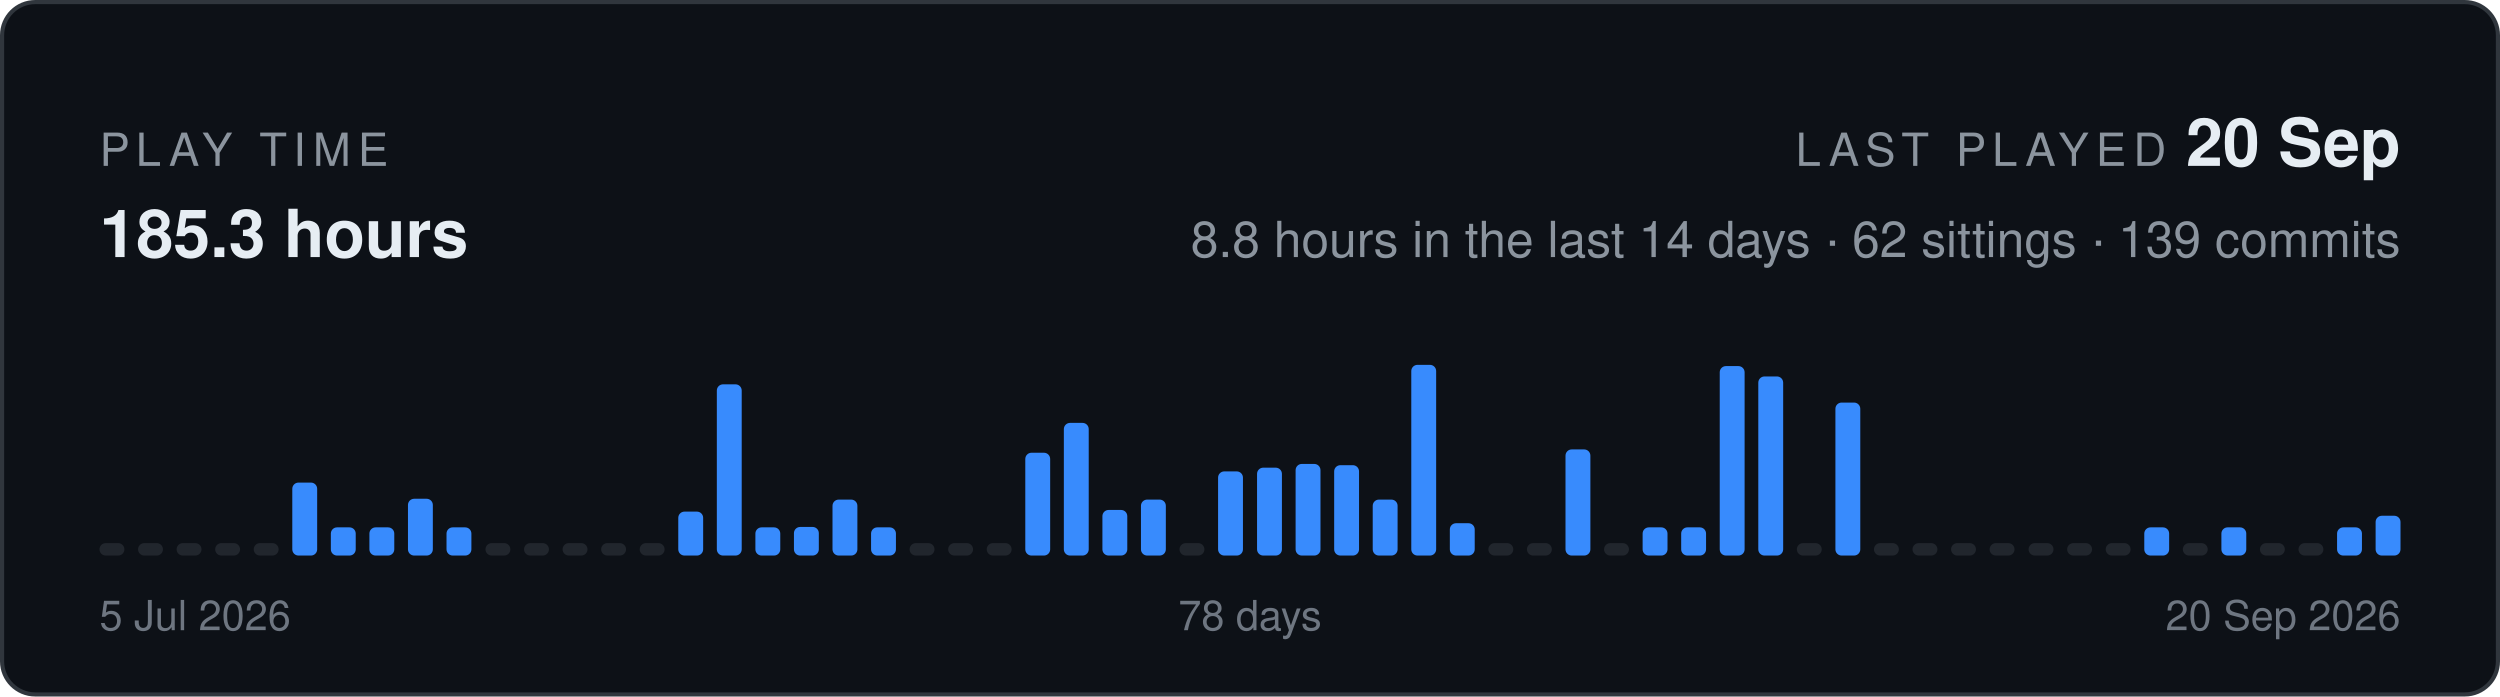
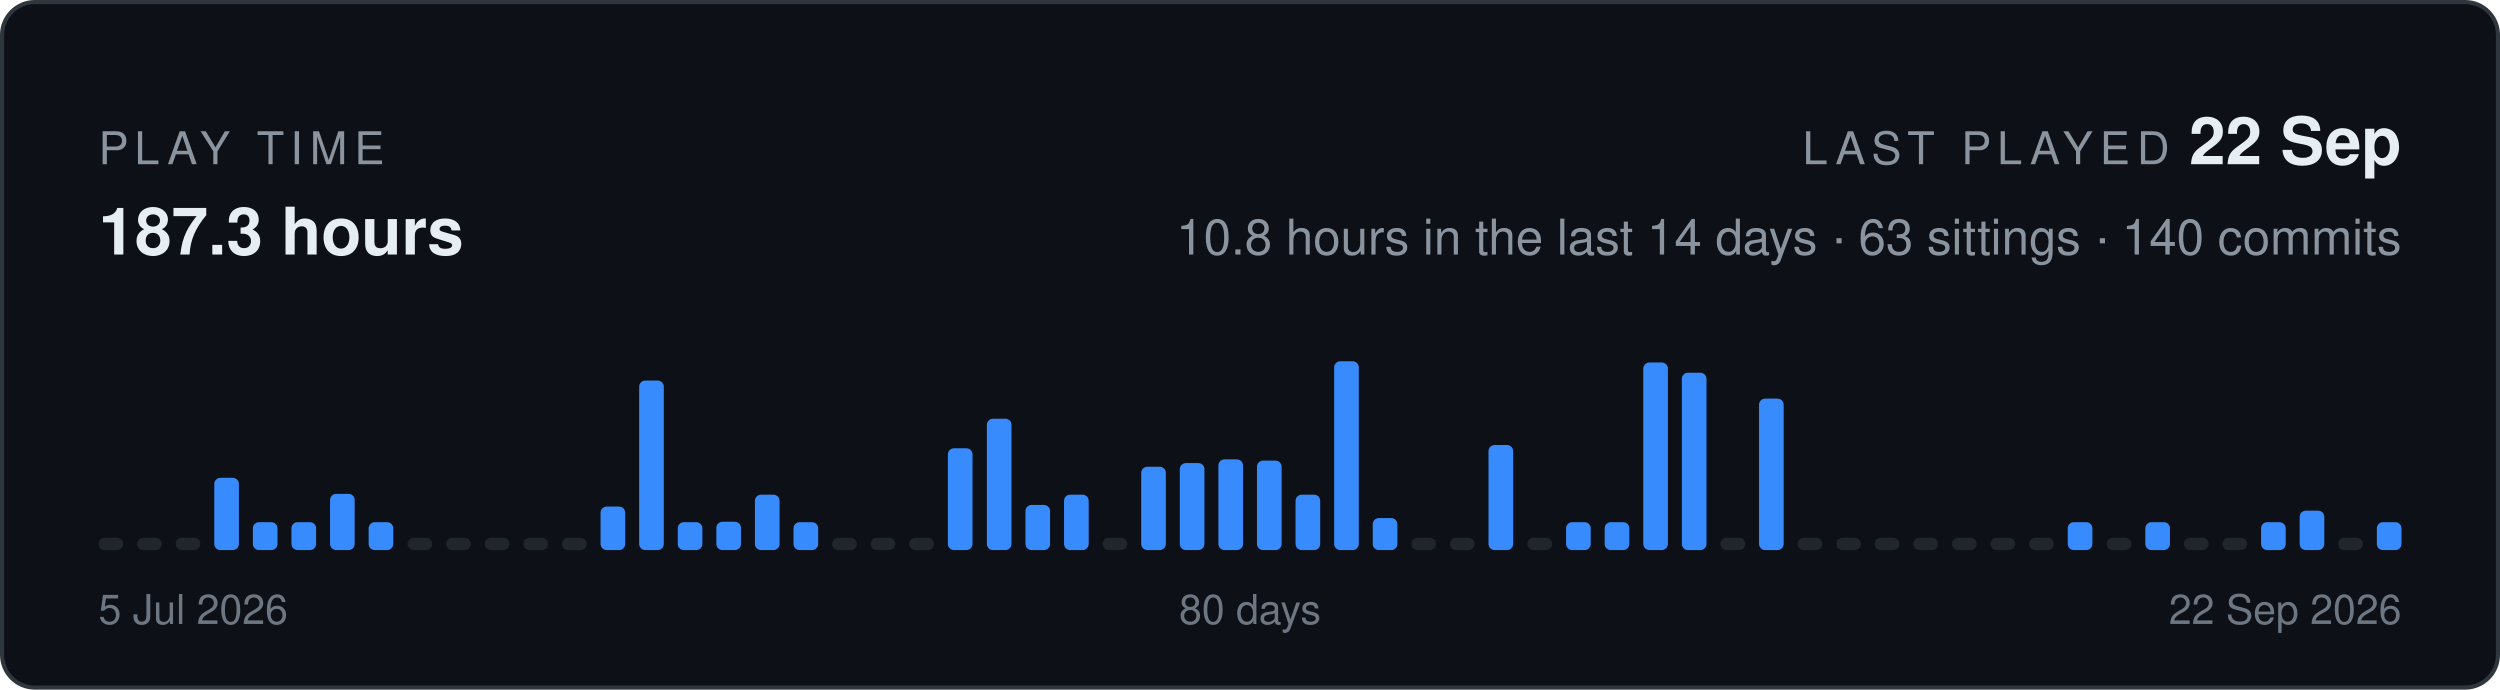
- <svg xmlns="http://www.w3.org/2000/svg" width="603" height="168" viewBox="0 0 603 168" role="img" aria-label="Play time: 185.3 hours over 139 commits, last played 20 Sep">
+ <svg xmlns="http://www.w3.org/2000/svg" width="609" height="168" viewBox="0 0 609 168" role="img" aria-label="Play time: 187.3 hours over 140 commits, last played 22 Sep">
  <style>
    .card { fill: #0d1117; stroke: #30363d }
    text { font-family: -apple-system, BlinkMacSystemFont, "Segoe UI", Helvetica, Arial, sans-serif }
    .label { font-size: 11px; letter-spacing: 1.7px; fill: #8b949e }
    .stat { font-size: 16px; font-weight: 600; letter-spacing: normal; fill: #e6edf3 }
    .note { font-size: 12px; fill: #8b949e }
    .axis { font-size: 10px; fill: #6e7681 }
    .bar { fill: #388bfd }
    .bar-quiet { fill: #21262d }
  </style>
-   <rect class="card" x="0.5" y="0.5" width="602" height="167" rx="8" />
+   <rect class="card" x="0.5" y="0.5" width="608" height="167" rx="8" />
  <text class="label" x="24" y="40">PLAY TIME</text>
-   <text class="stat" x="24" y="62">185.3 hours</text>
-   <text class="label" x="579" y="40" text-anchor="end">LAST PLAYED <tspan class="stat">20 Sep</tspan>
+   <text class="stat" x="24" y="62">187.3 hours</text>
+   <text class="label" x="585" y="40" text-anchor="end">LAST PLAYED <tspan class="stat">22 Sep</tspan>
  </text>
-   <text class="note" x="579" y="62" text-anchor="end">8.8 hours in the last 14 days   ·   62 sittings   ·   139 commits</text>
+   <text class="note" x="585" y="62" text-anchor="end">10.8 hours in the last 14 days   ·   63 sittings   ·   140 commits</text>
  <rect class="bar-quiet" x="24.0" y="131.0" width="6" height="3.0" rx="1.5" />
-   <rect class="bar-quiet" x="33.3" y="131.0" width="6" height="3.0" rx="1.5" />
-   <rect class="bar-quiet" x="42.6" y="131.0" width="6" height="3.0" rx="1.5" />
-   <rect class="bar-quiet" x="51.9" y="131.0" width="6" height="3.0" rx="1.5" />
-   <rect class="bar-quiet" x="61.2" y="131.0" width="6" height="3.0" rx="1.5" />
-   <rect class="bar" x="70.5" y="116.4" width="6" height="17.6" rx="1.5" />
-   <rect class="bar" x="79.8" y="127.2" width="6" height="6.8" rx="1.5" />
-   <rect class="bar" x="89.1" y="127.2" width="6" height="6.8" rx="1.5" />
-   <rect class="bar" x="98.4" y="120.3" width="6" height="13.7" rx="1.5" />
-   <rect class="bar" x="107.7" y="127.2" width="6" height="6.8" rx="1.5" />
-   <rect class="bar-quiet" x="117.1" y="131.0" width="6" height="3.0" rx="1.5" />
-   <rect class="bar-quiet" x="126.4" y="131.0" width="6" height="3.0" rx="1.5" />
-   <rect class="bar-quiet" x="135.7" y="131.0" width="6" height="3.0" rx="1.5" />
-   <rect class="bar-quiet" x="145.0" y="131.0" width="6" height="3.0" rx="1.5" />
-   <rect class="bar-quiet" x="154.3" y="131.0" width="6" height="3.0" rx="1.5" />
-   <rect class="bar" x="163.6" y="123.4" width="6" height="10.6" rx="1.5" />
-   <rect class="bar" x="172.9" y="92.7" width="6" height="41.3" rx="1.5" />
-   <rect class="bar" x="182.2" y="127.2" width="6" height="6.8" rx="1.5" />
-   <rect class="bar" x="191.5" y="127.1" width="6" height="6.9" rx="1.5" />
-   <rect class="bar" x="200.8" y="120.5" width="6" height="13.5" rx="1.5" />
-   <rect class="bar" x="210.1" y="127.2" width="6" height="6.8" rx="1.5" />
-   <rect class="bar-quiet" x="219.4" y="131.0" width="6" height="3.0" rx="1.5" />
-   <rect class="bar-quiet" x="228.7" y="131.0" width="6" height="3.0" rx="1.5" />
-   <rect class="bar-quiet" x="238.0" y="131.0" width="6" height="3.0" rx="1.5" />
-   <rect class="bar" x="247.3" y="109.2" width="6" height="24.8" rx="1.5" />
-   <rect class="bar" x="256.6" y="102.0" width="6" height="32.0" rx="1.5" />
-   <rect class="bar" x="265.9" y="123.0" width="6" height="11.0" rx="1.5" />
-   <rect class="bar" x="275.2" y="120.5" width="6" height="13.5" rx="1.5" />
-   <rect class="bar-quiet" x="284.5" y="131.0" width="6" height="3.0" rx="1.5" />
-   <rect class="bar" x="293.8" y="113.7" width="6" height="20.3" rx="1.5" />
-   <rect class="bar" x="303.2" y="112.8" width="6" height="21.2" rx="1.5" />
-   <rect class="bar" x="312.5" y="111.9" width="6" height="22.1" rx="1.5" />
-   <rect class="bar" x="321.8" y="112.2" width="6" height="21.8" rx="1.5" />
-   <rect class="bar" x="331.1" y="120.5" width="6" height="13.5" rx="1.5" />
-   <rect class="bar" x="340.4" y="88.0" width="6" height="46.0" rx="1.5" />
-   <rect class="bar" x="349.7" y="126.2" width="6" height="7.8" rx="1.5" />
-   <rect class="bar-quiet" x="359.0" y="131.0" width="6" height="3.0" rx="1.5" />
-   <rect class="bar-quiet" x="368.3" y="131.0" width="6" height="3.0" rx="1.5" />
-   <rect class="bar" x="377.6" y="108.4" width="6" height="25.6" rx="1.5" />
-   <rect class="bar-quiet" x="386.9" y="131.0" width="6" height="3.0" rx="1.5" />
-   <rect class="bar" x="396.2" y="127.2" width="6" height="6.8" rx="1.5" />
-   <rect class="bar" x="405.5" y="127.2" width="6" height="6.8" rx="1.5" />
-   <rect class="bar" x="414.8" y="88.3" width="6" height="45.7" rx="1.5" />
-   <rect class="bar" x="424.1" y="90.8" width="6" height="43.2" rx="1.5" />
-   <rect class="bar-quiet" x="433.4" y="131.0" width="6" height="3.0" rx="1.5" />
-   <rect class="bar" x="442.7" y="97.1" width="6" height="36.9" rx="1.5" />
-   <rect class="bar-quiet" x="452.0" y="131.0" width="6" height="3.0" rx="1.5" />
-   <rect class="bar-quiet" x="461.3" y="131.0" width="6" height="3.0" rx="1.5" />
-   <rect class="bar-quiet" x="470.6" y="131.0" width="6" height="3.0" rx="1.5" />
-   <rect class="bar-quiet" x="479.9" y="131.0" width="6" height="3.0" rx="1.5" />
-   <rect class="bar-quiet" x="489.3" y="131.0" width="6" height="3.0" rx="1.5" />
-   <rect class="bar-quiet" x="498.6" y="131.0" width="6" height="3.0" rx="1.5" />
-   <rect class="bar-quiet" x="507.9" y="131.0" width="6" height="3.0" rx="1.5" />
-   <rect class="bar" x="517.2" y="127.2" width="6" height="6.8" rx="1.5" />
-   <rect class="bar-quiet" x="526.5" y="131.0" width="6" height="3.0" rx="1.5" />
-   <rect class="bar" x="535.8" y="127.2" width="6" height="6.8" rx="1.5" />
-   <rect class="bar-quiet" x="545.1" y="131.0" width="6" height="3.0" rx="1.5" />
-   <rect class="bar-quiet" x="554.4" y="131.0" width="6" height="3.0" rx="1.5" />
-   <rect class="bar" x="563.7" y="127.2" width="6" height="6.8" rx="1.5" />
-   <rect class="bar" x="573.0" y="124.4" width="6" height="9.6" rx="1.5" />
+   <rect class="bar-quiet" x="33.4" y="131.0" width="6" height="3.0" rx="1.5" />
+   <rect class="bar-quiet" x="42.8" y="131.0" width="6" height="3.0" rx="1.5" />
+   <rect class="bar" x="52.2" y="116.4" width="6" height="17.6" rx="1.5" />
+   <rect class="bar" x="61.6" y="127.2" width="6" height="6.8" rx="1.5" />
+   <rect class="bar" x="71.0" y="127.2" width="6" height="6.8" rx="1.5" />
+   <rect class="bar" x="80.4" y="120.3" width="6" height="13.7" rx="1.5" />
+   <rect class="bar" x="89.8" y="127.2" width="6" height="6.8" rx="1.5" />
+   <rect class="bar-quiet" x="99.3" y="131.0" width="6" height="3.0" rx="1.5" />
+   <rect class="bar-quiet" x="108.7" y="131.0" width="6" height="3.0" rx="1.5" />
+   <rect class="bar-quiet" x="118.1" y="131.0" width="6" height="3.0" rx="1.5" />
+   <rect class="bar-quiet" x="127.5" y="131.0" width="6" height="3.0" rx="1.5" />
+   <rect class="bar-quiet" x="136.9" y="131.0" width="6" height="3.0" rx="1.5" />
+   <rect class="bar" x="146.3" y="123.4" width="6" height="10.6" rx="1.5" />
+   <rect class="bar" x="155.7" y="92.7" width="6" height="41.3" rx="1.5" />
+   <rect class="bar" x="165.1" y="127.2" width="6" height="6.8" rx="1.5" />
+   <rect class="bar" x="174.5" y="127.1" width="6" height="6.9" rx="1.5" />
+   <rect class="bar" x="183.9" y="120.5" width="6" height="13.5" rx="1.5" />
+   <rect class="bar" x="193.3" y="127.2" width="6" height="6.8" rx="1.5" />
+   <rect class="bar-quiet" x="202.7" y="131.0" width="6" height="3.0" rx="1.5" />
+   <rect class="bar-quiet" x="212.1" y="131.0" width="6" height="3.0" rx="1.5" />
+   <rect class="bar-quiet" x="221.5" y="131.0" width="6" height="3.0" rx="1.5" />
+   <rect class="bar" x="230.9" y="109.2" width="6" height="24.8" rx="1.5" />
+   <rect class="bar" x="240.4" y="102.0" width="6" height="32.0" rx="1.5" />
+   <rect class="bar" x="249.8" y="123.0" width="6" height="11.0" rx="1.5" />
+   <rect class="bar" x="259.2" y="120.5" width="6" height="13.5" rx="1.5" />
+   <rect class="bar-quiet" x="268.6" y="131.0" width="6" height="3.0" rx="1.5" />
+   <rect class="bar" x="278.0" y="113.7" width="6" height="20.3" rx="1.5" />
+   <rect class="bar" x="287.4" y="112.8" width="6" height="21.2" rx="1.5" />
+   <rect class="bar" x="296.8" y="111.9" width="6" height="22.1" rx="1.5" />
+   <rect class="bar" x="306.2" y="112.2" width="6" height="21.8" rx="1.5" />
+   <rect class="bar" x="315.6" y="120.5" width="6" height="13.5" rx="1.5" />
+   <rect class="bar" x="325.0" y="88.0" width="6" height="46.0" rx="1.5" />
+   <rect class="bar" x="334.4" y="126.2" width="6" height="7.8" rx="1.5" />
+   <rect class="bar-quiet" x="343.8" y="131.0" width="6" height="3.0" rx="1.5" />
+   <rect class="bar-quiet" x="353.2" y="131.0" width="6" height="3.0" rx="1.5" />
+   <rect class="bar" x="362.6" y="108.4" width="6" height="25.6" rx="1.5" />
+   <rect class="bar-quiet" x="372.1" y="131.0" width="6" height="3.0" rx="1.5" />
+   <rect class="bar" x="381.5" y="127.2" width="6" height="6.8" rx="1.5" />
+   <rect class="bar" x="390.9" y="127.2" width="6" height="6.8" rx="1.5" />
+   <rect class="bar" x="400.3" y="88.3" width="6" height="45.7" rx="1.5" />
+   <rect class="bar" x="409.7" y="90.8" width="6" height="43.2" rx="1.5" />
+   <rect class="bar-quiet" x="419.1" y="131.0" width="6" height="3.0" rx="1.5" />
+   <rect class="bar" x="428.5" y="97.1" width="6" height="36.9" rx="1.5" />
+   <rect class="bar-quiet" x="437.9" y="131.0" width="6" height="3.0" rx="1.5" />
+   <rect class="bar-quiet" x="447.3" y="131.0" width="6" height="3.0" rx="1.5" />
+   <rect class="bar-quiet" x="456.7" y="131.0" width="6" height="3.0" rx="1.5" />
+   <rect class="bar-quiet" x="466.1" y="131.0" width="6" height="3.0" rx="1.5" />
+   <rect class="bar-quiet" x="475.5" y="131.0" width="6" height="3.0" rx="1.5" />
+   <rect class="bar-quiet" x="484.9" y="131.0" width="6" height="3.0" rx="1.5" />
+   <rect class="bar-quiet" x="494.3" y="131.0" width="6" height="3.0" rx="1.5" />
+   <rect class="bar" x="503.7" y="127.2" width="6" height="6.8" rx="1.5" />
+   <rect class="bar-quiet" x="513.2" y="131.0" width="6" height="3.0" rx="1.5" />
+   <rect class="bar" x="522.6" y="127.2" width="6" height="6.8" rx="1.5" />
+   <rect class="bar-quiet" x="532.0" y="131.0" width="6" height="3.0" rx="1.5" />
+   <rect class="bar-quiet" x="541.4" y="131.0" width="6" height="3.0" rx="1.5" />
+   <rect class="bar" x="550.8" y="127.2" width="6" height="6.8" rx="1.5" />
+   <rect class="bar" x="560.2" y="124.4" width="6" height="9.6" rx="1.5" />
+   <rect class="bar-quiet" x="569.6" y="131.0" width="6" height="3.0" rx="1.5" />
+   <rect class="bar" x="579.0" y="127.2" width="6" height="6.8" rx="1.5" />
  <text class="axis" x="24" y="152">5 Jul 2026</text>
-   <text class="axis" x="301.5" y="152" text-anchor="middle">78 days</text>
-   <text class="axis" x="579" y="152" text-anchor="end">20 Sep 2026</text>
+   <text class="axis" x="304.5" y="152" text-anchor="middle">80 days</text>
+   <text class="axis" x="585" y="152" text-anchor="end">22 Sep 2026</text>
</svg>
